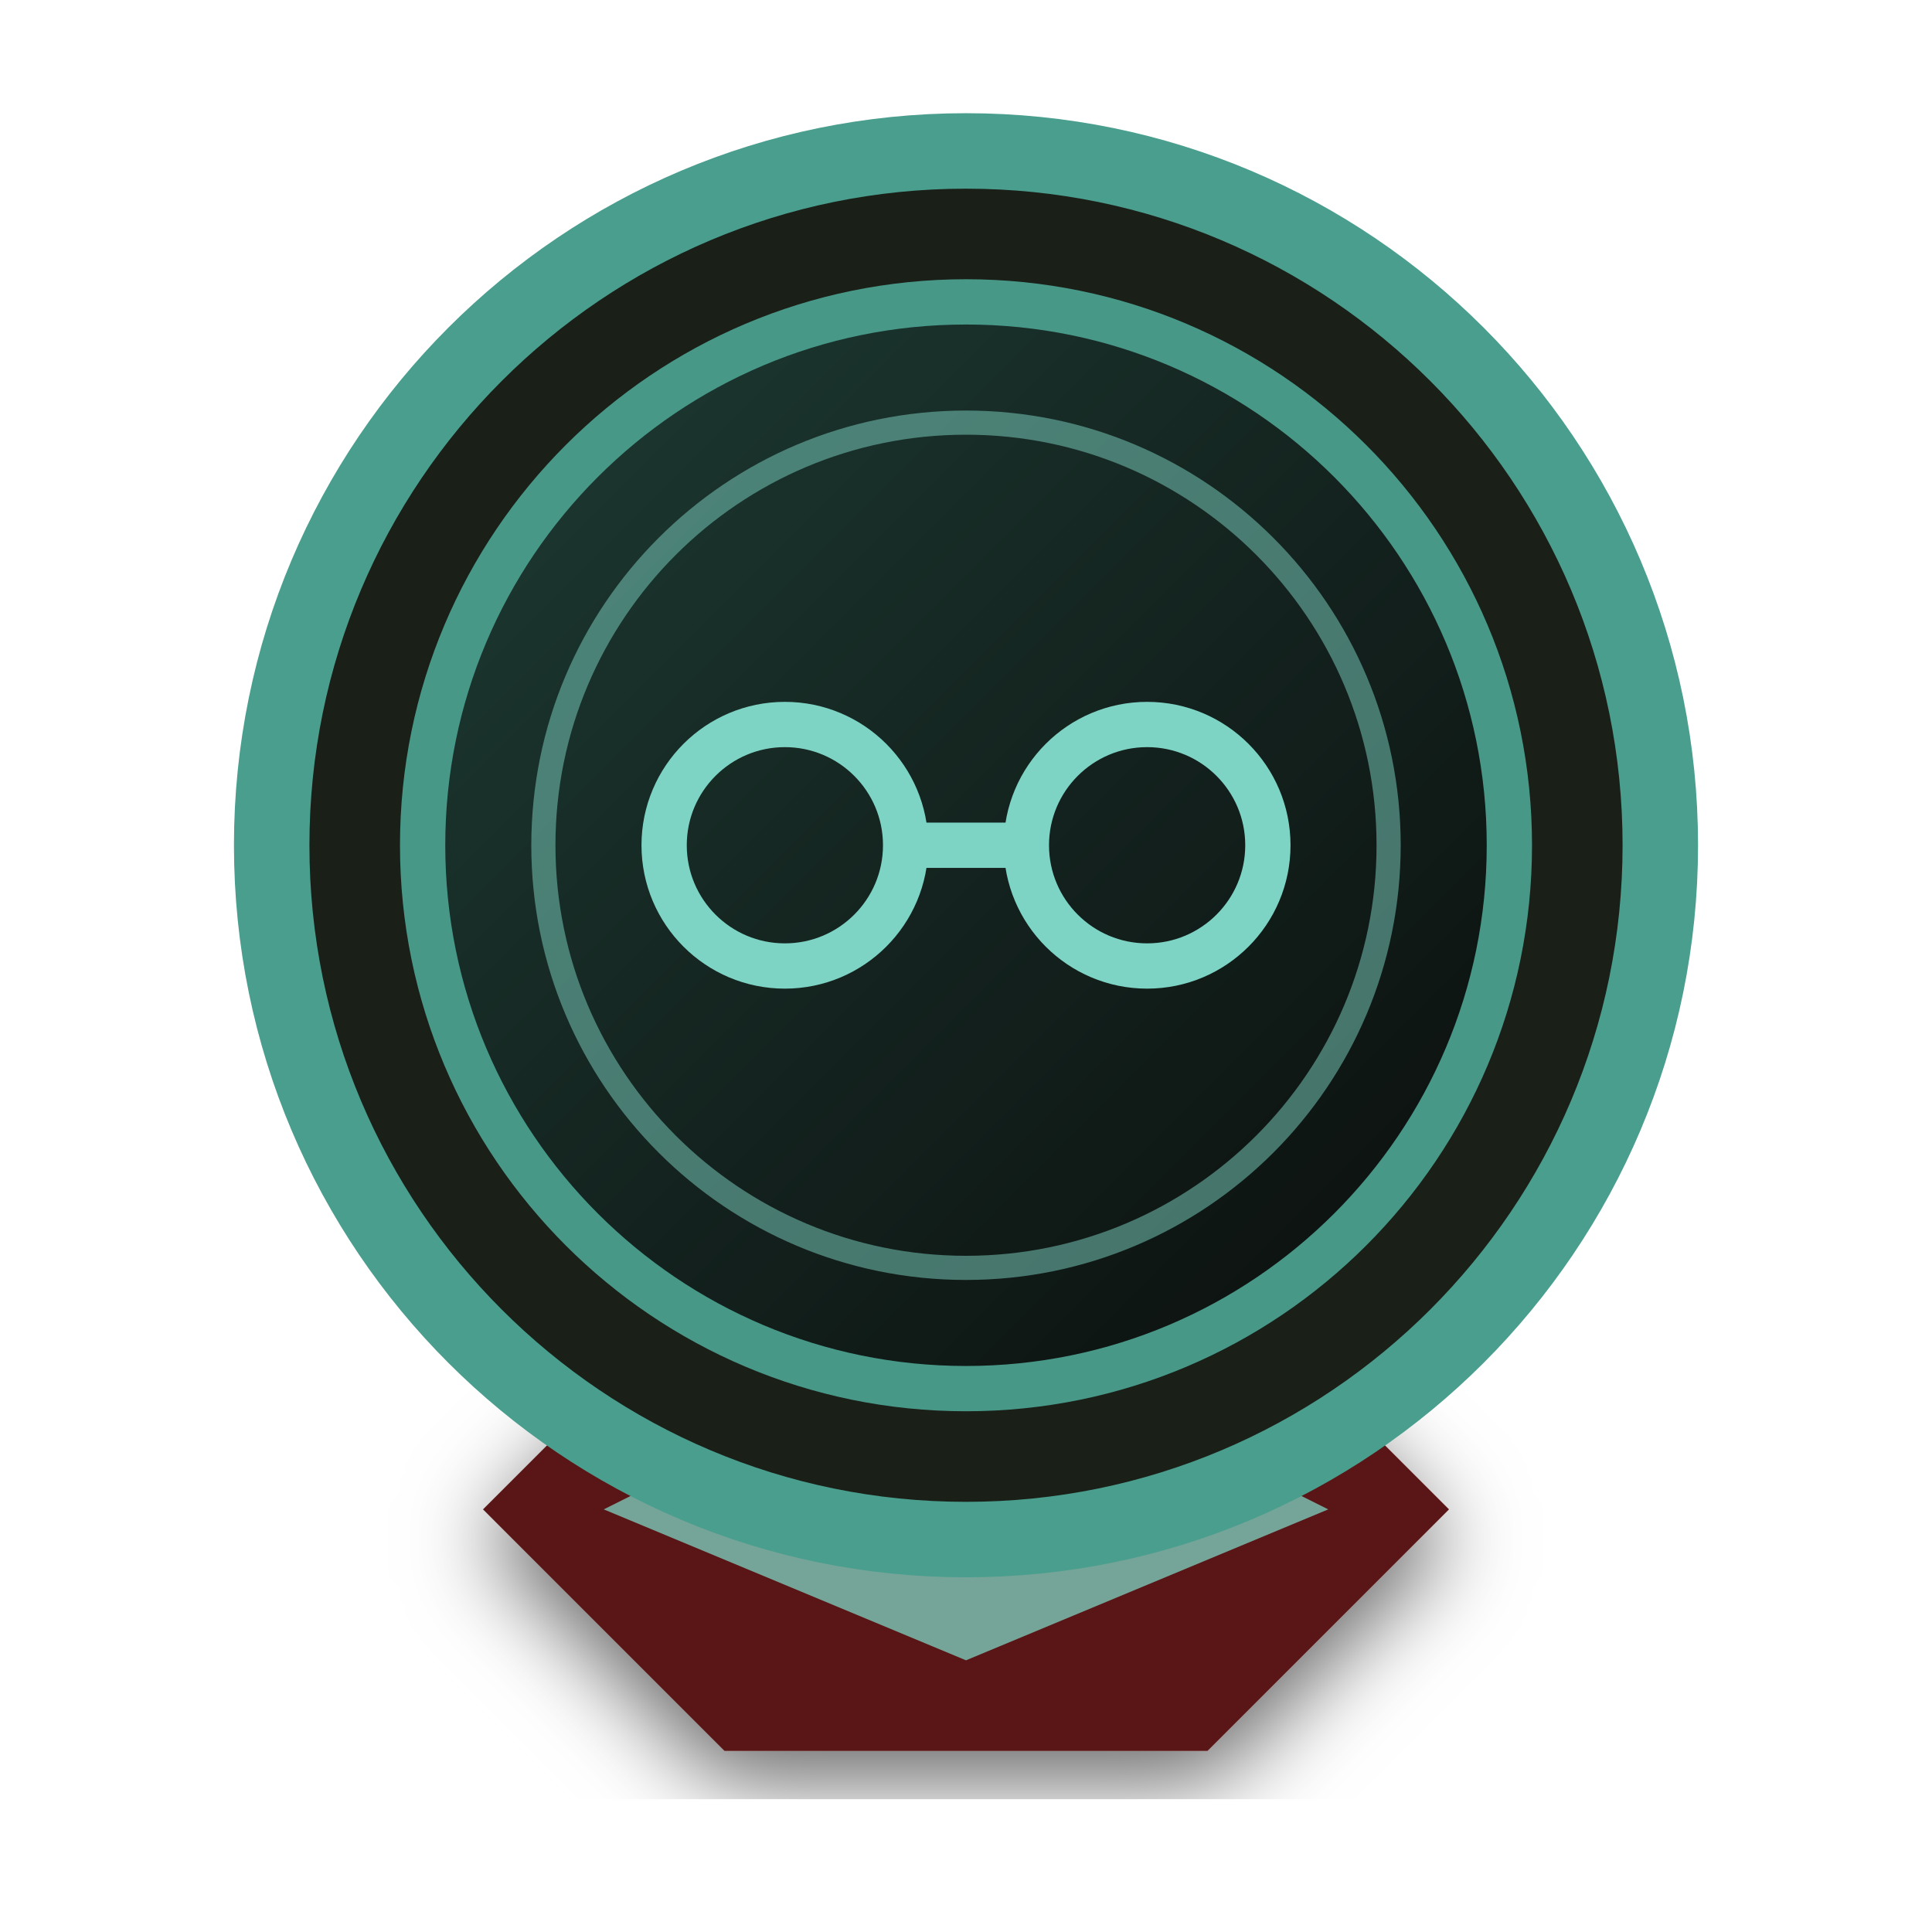
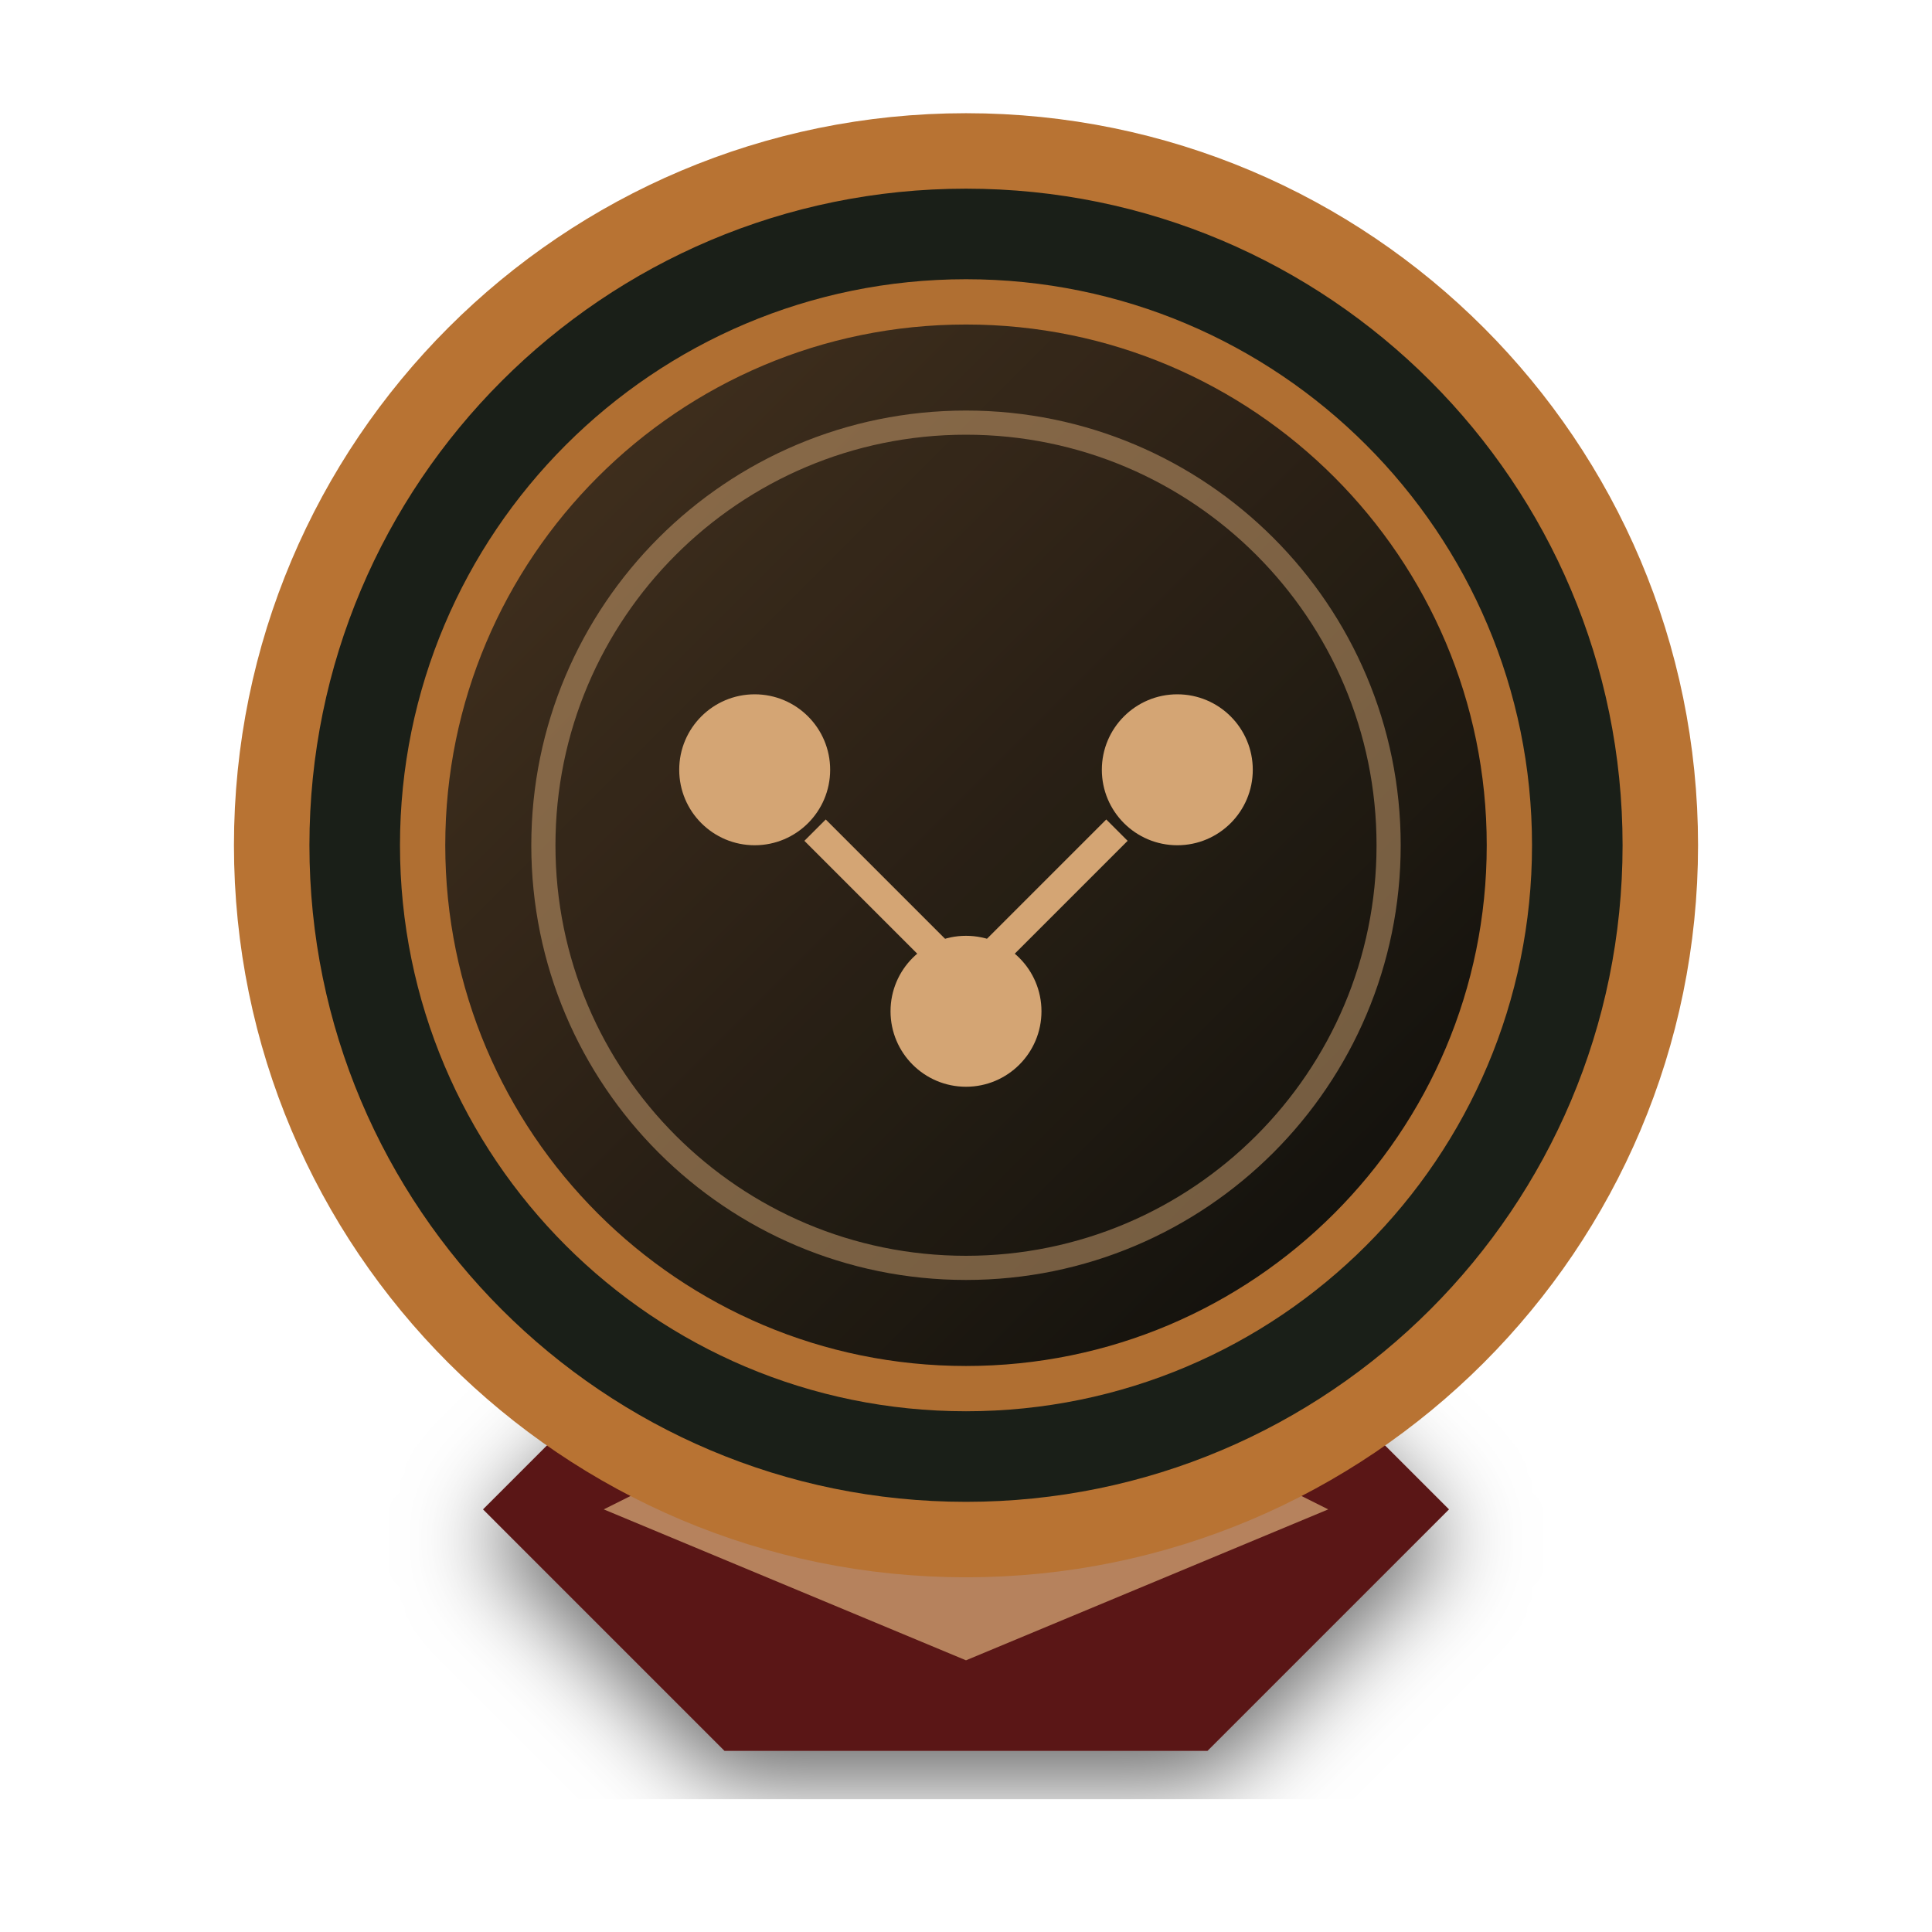
<svg xmlns="http://www.w3.org/2000/svg" viewBox="0 0 64 64" role="img">
  <defs>
-     <linearGradient id="gh34mai" x1="0%" y1="0%" x2="100%" y2="100%">
-       <stop offset="0%" stop-color="#1e3d36" />
+     <linearGradient id="gbronzenodes" x1="0%" y1="0%" x2="100%" y2="100%">
+       <stop offset="0%" stop-color="#4a3520" />
      <stop offset="100%" stop-color="#0a0c0a" />
    </linearGradient>
-     <filter id="shgh34mai">
+     <filter id="shgbronzenodes">
      <feDropShadow dx="0" dy="1" stdDeviation="1.5" flood-color="#000" flood-opacity="0.6" />
    </filter>
  </defs>
-   <path d="M16 50 L24 42 L40 42 L48 50 L40 58 L24 58 Z" fill="#5a1818" filter="url(#shgh34mai)" />
-   <path d="M20 50 L32 44 L44 50 L32 55 Z" fill="#7ed4c4" opacity="0.75" />
-   <circle cx="32" cy="28" r="23" fill="#1a1f18" stroke="#4a9e8e" stroke-width="2.5" />
-   <circle cx="32" cy="28" r="18" fill="url(#gh34mai)" stroke="#4a9e8e" stroke-width="1.5" opacity="0.95" />
-   <circle cx="32" cy="28" r="14" fill="none" stroke="#7ed4c4" stroke-width="0.8" opacity="0.5" />
-   <circle cx="26" cy="28" r="4" fill="none" stroke="#7ed4c4" stroke-width="1.5" />
-   <circle cx="38" cy="28" r="4" fill="none" stroke="#7ed4c4" stroke-width="1.5" />
-   <line x1="30" y1="28" x2="34" y2="28" stroke="#7ed4c4" stroke-width="1.5" />
+   <path d="M16 50 L24 42 L40 42 L48 50 L40 58 L24 58 Z" fill="#5a1818" filter="url(#shgbronzenodes)" />
+   <path d="M20 50 L32 44 L44 50 L32 55 Z" fill="#d4a574" opacity="0.75" />
+   <circle cx="32" cy="28" r="23" fill="#1a1f18" stroke="#b87333" stroke-width="2.5" />
+   <circle cx="32" cy="28" r="18" fill="url(#gbronzenodes)" stroke="#b87333" stroke-width="1.5" opacity="0.95" />
+   <circle cx="32" cy="28" r="14" fill="none" stroke="#d4a574" stroke-width="0.8" opacity="0.5" />
+   <g transform="translate(32, 27.5)">
+     <circle cx="-7" cy="-2" r="2.5" fill="#d4a574" />
+     <circle cx="7" cy="-2" r="2.5" fill="#d4a574" />
+     <circle cx="0" cy="6" r="2.5" fill="#d4a574" />
+     <line x1="-5" y1="0" x2="-1" y2="4" stroke="#d4a574" stroke-width="1" />
+     <line x1="5" y1="0" x2="1" y2="4" stroke="#d4a574" stroke-width="1" />
+   </g>
</svg>
